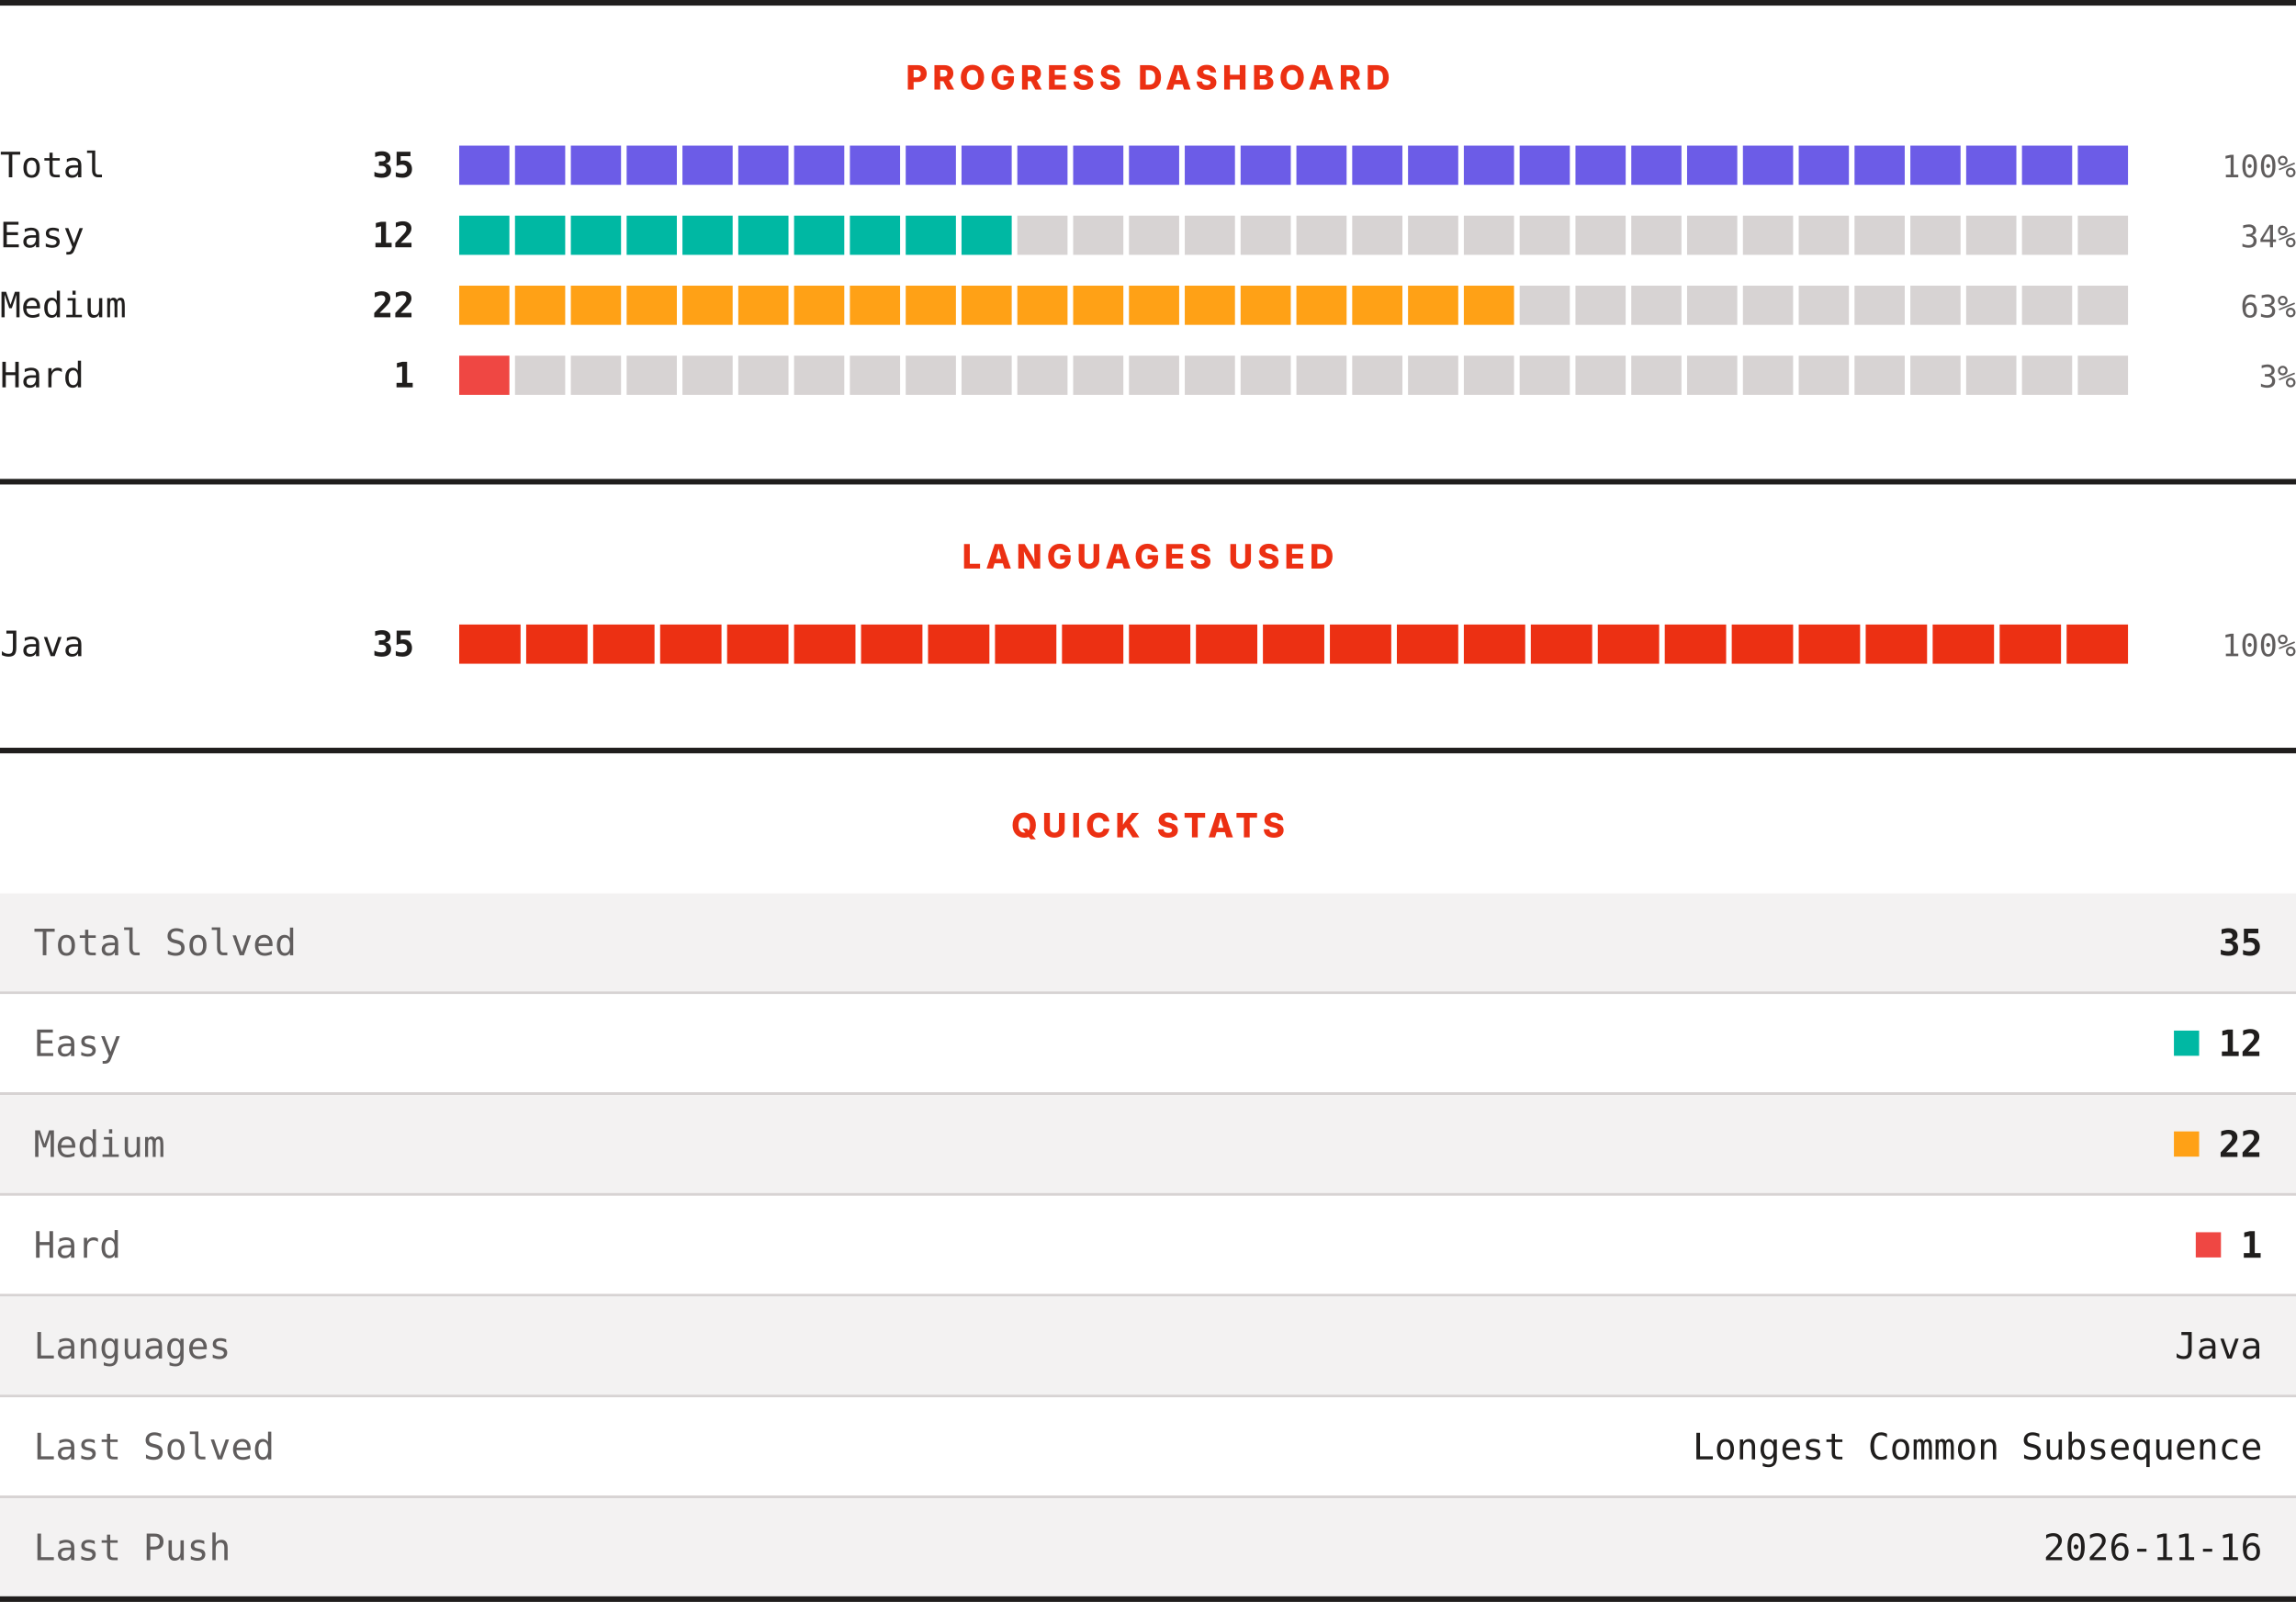
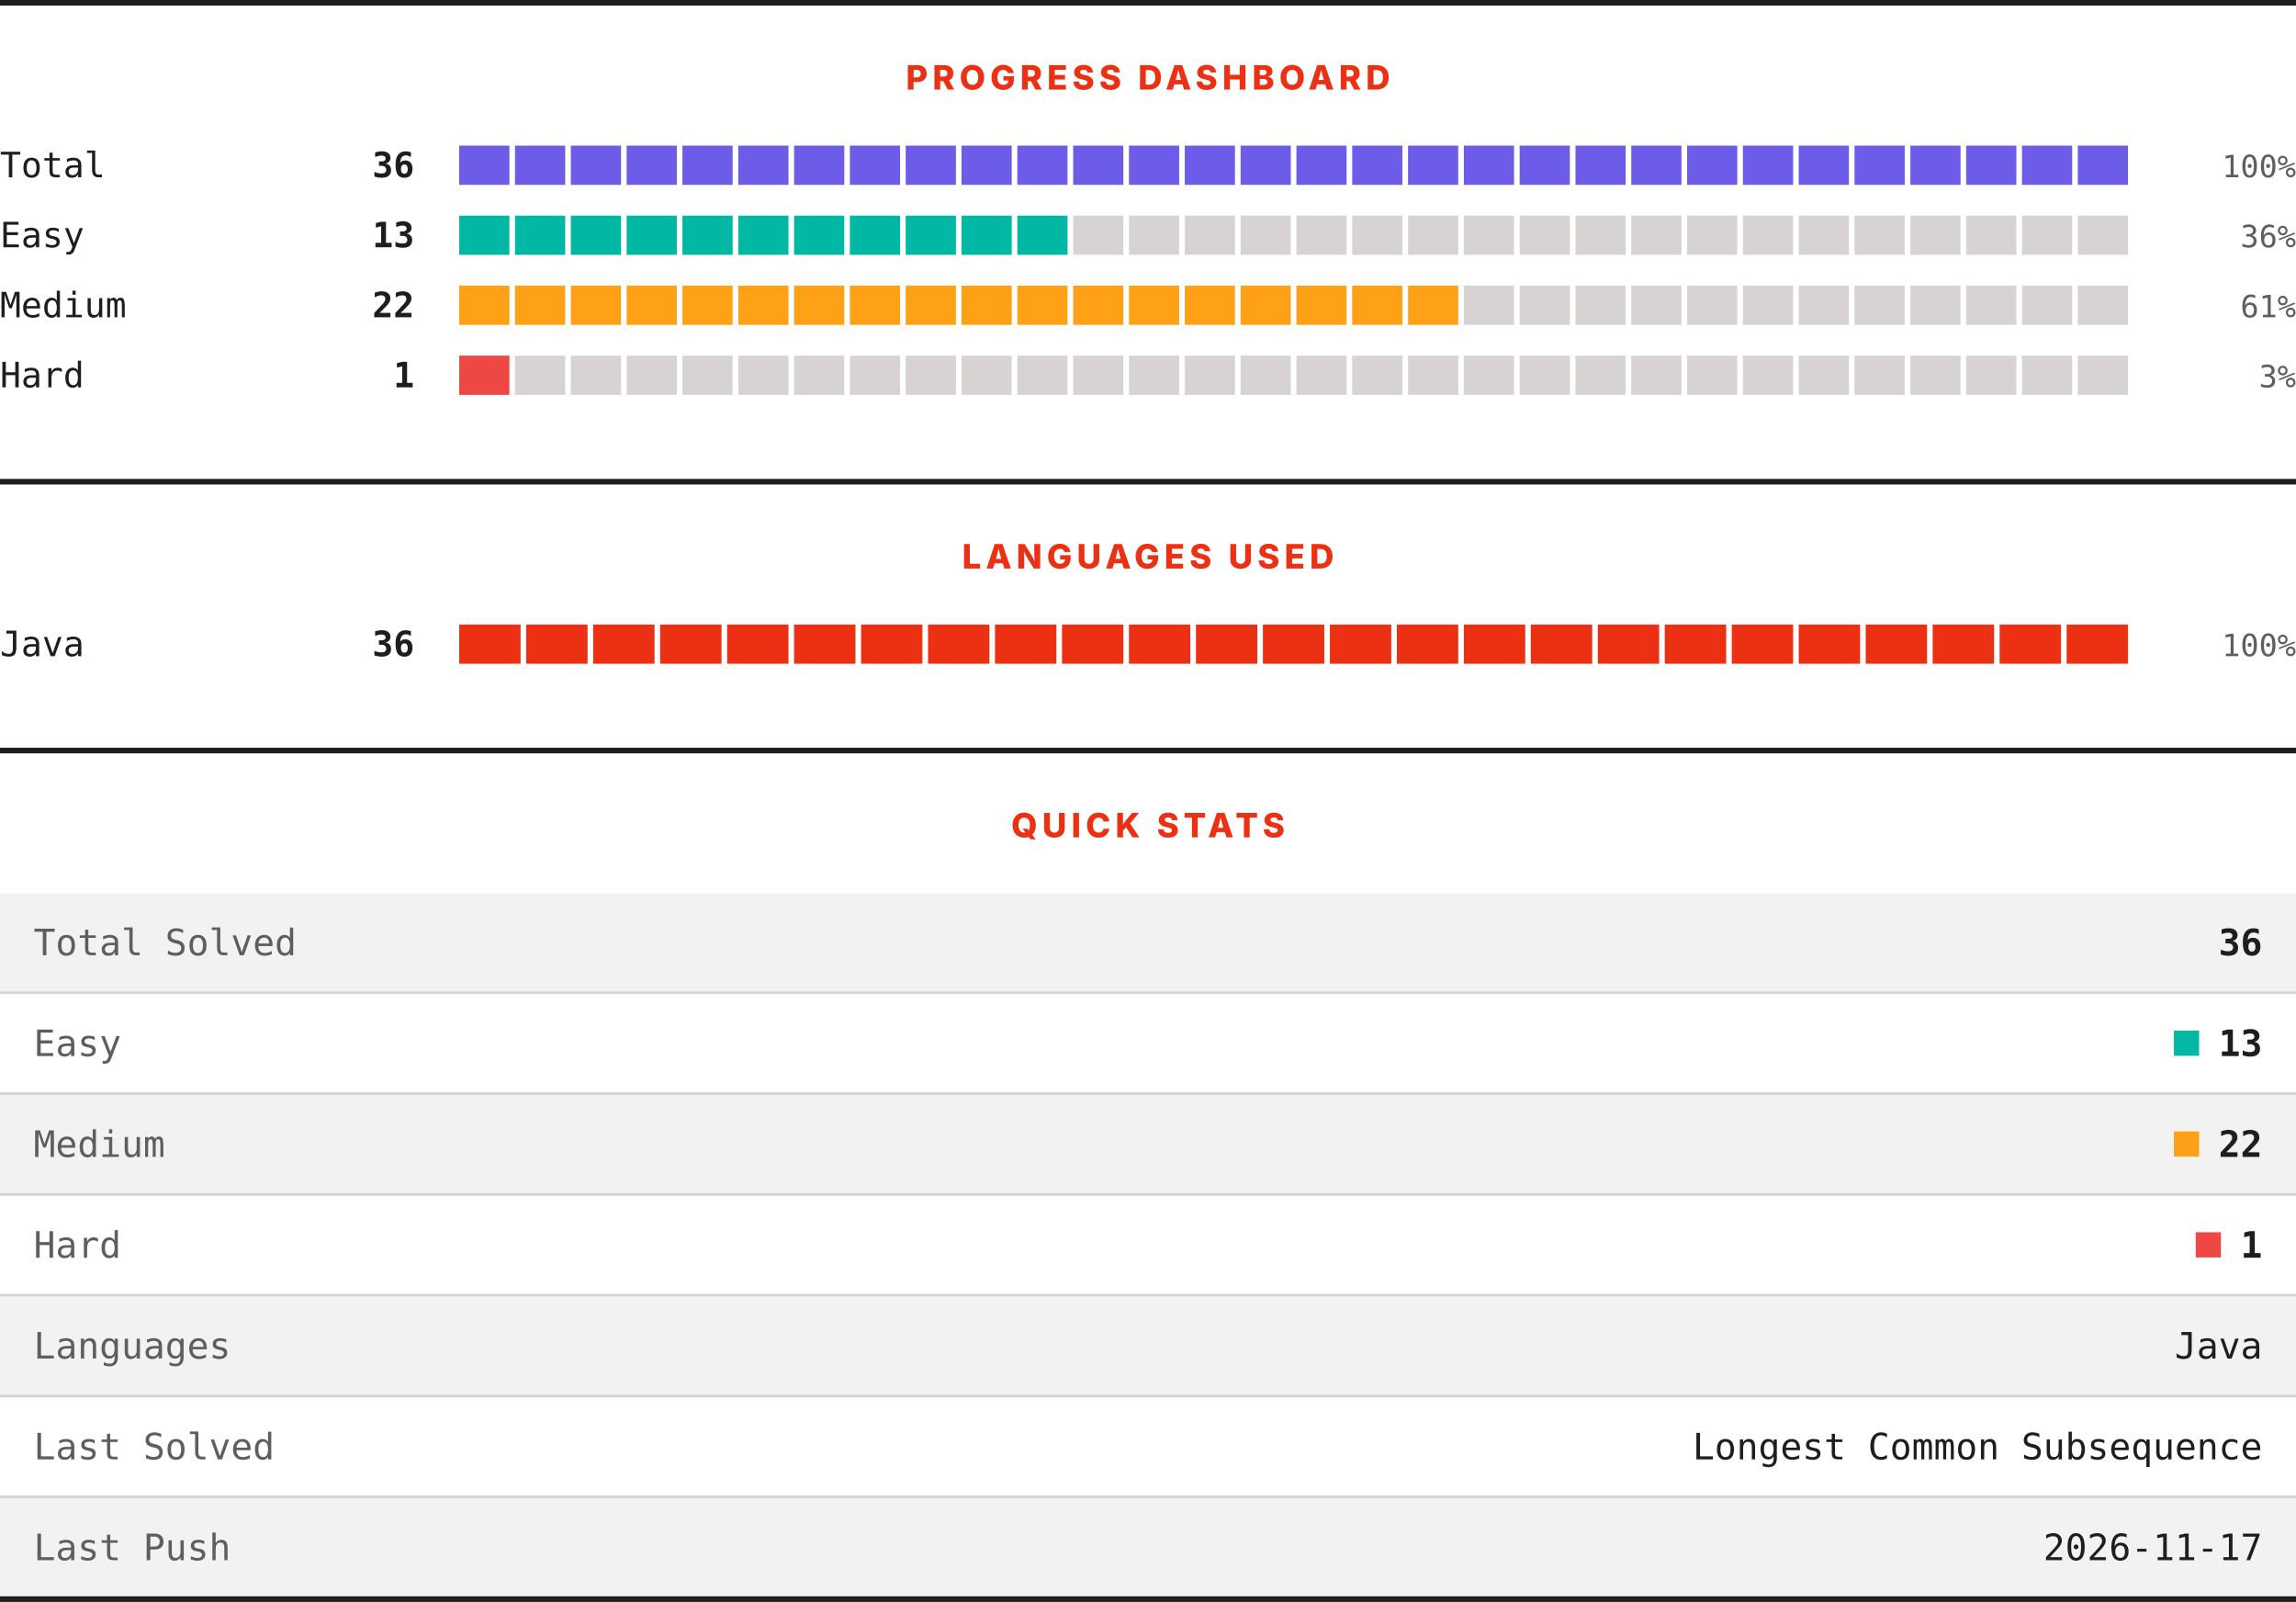
<svg xmlns="http://www.w3.org/2000/svg" width="820" height="572" viewBox="0 0 820 572" role="img" aria-label="LeetCode progress, languages and quick stats">
  <rect width="820" height="572" fill="#ffffff" />
  <rect x="0" y="0" width="820" height="2" fill="#201e1d" />
  <text x="410" y="32" text-anchor="middle" font-family="Archivo, system-ui, -apple-system, Segoe UI, sans-serif" font-size="12" font-weight="800" letter-spacing="1.68" fill="#ec3013">PROGRESS DASHBOARD</text>
  <text x="0" y="63.3" font-family="ui-monospace, SFMono-Regular, Menlo, Consolas, monospace" font-size="12.5" fill="#201e1d">Total</text>
-   <text x="148" y="63.3" text-anchor="end" font-family="ui-monospace, SFMono-Regular, Menlo, Consolas, monospace" font-size="12.5" font-weight="700" fill="#201e1d">35</text>
+   <text x="148" y="63.3" text-anchor="end" font-family="ui-monospace, SFMono-Regular, Menlo, Consolas, monospace" font-size="12.5" font-weight="700" fill="#201e1d">36</text>
  <rect x="164.00" y="52" width="17.93" height="14" fill="#6c5ce7" />
  <rect x="183.93" y="52" width="17.93" height="14" fill="#6c5ce7" />
  <rect x="203.87" y="52" width="17.93" height="14" fill="#6c5ce7" />
  <rect x="223.80" y="52" width="17.93" height="14" fill="#6c5ce7" />
  <rect x="243.73" y="52" width="17.93" height="14" fill="#6c5ce7" />
  <rect x="263.67" y="52" width="17.93" height="14" fill="#6c5ce7" />
  <rect x="283.60" y="52" width="17.93" height="14" fill="#6c5ce7" />
  <rect x="303.53" y="52" width="17.93" height="14" fill="#6c5ce7" />
  <rect x="323.47" y="52" width="17.93" height="14" fill="#6c5ce7" />
  <rect x="343.40" y="52" width="17.93" height="14" fill="#6c5ce7" />
  <rect x="363.33" y="52" width="17.93" height="14" fill="#6c5ce7" />
  <rect x="383.27" y="52" width="17.93" height="14" fill="#6c5ce7" />
  <rect x="403.20" y="52" width="17.93" height="14" fill="#6c5ce7" />
  <rect x="423.13" y="52" width="17.93" height="14" fill="#6c5ce7" />
  <rect x="443.07" y="52" width="17.93" height="14" fill="#6c5ce7" />
  <rect x="463.00" y="52" width="17.93" height="14" fill="#6c5ce7" />
  <rect x="482.93" y="52" width="17.93" height="14" fill="#6c5ce7" />
  <rect x="502.87" y="52" width="17.93" height="14" fill="#6c5ce7" />
  <rect x="522.80" y="52" width="17.93" height="14" fill="#6c5ce7" />
  <rect x="542.73" y="52" width="17.93" height="14" fill="#6c5ce7" />
  <rect x="562.67" y="52" width="17.93" height="14" fill="#6c5ce7" />
  <rect x="582.60" y="52" width="17.93" height="14" fill="#6c5ce7" />
  <rect x="602.53" y="52" width="17.93" height="14" fill="#6c5ce7" />
  <rect x="622.47" y="52" width="17.93" height="14" fill="#6c5ce7" />
  <rect x="642.40" y="52" width="17.93" height="14" fill="#6c5ce7" />
  <rect x="662.33" y="52" width="17.93" height="14" fill="#6c5ce7" />
  <rect x="682.27" y="52" width="17.93" height="14" fill="#6c5ce7" />
  <rect x="702.20" y="52" width="17.93" height="14" fill="#6c5ce7" />
  <rect x="722.13" y="52" width="17.93" height="14" fill="#6c5ce7" />
  <rect x="742.07" y="52" width="17.93" height="14" fill="#6c5ce7" />
  <text x="820" y="63.3" text-anchor="end" font-family="ui-monospace, SFMono-Regular, Menlo, Consolas, monospace" font-size="11" fill="#605d5d">100%</text>
  <text x="0" y="88.3" font-family="ui-monospace, SFMono-Regular, Menlo, Consolas, monospace" font-size="12.5" fill="#201e1d">Easy</text>
-   <text x="148" y="88.3" text-anchor="end" font-family="ui-monospace, SFMono-Regular, Menlo, Consolas, monospace" font-size="12.5" font-weight="700" fill="#201e1d">12</text>
+   <text x="148" y="88.3" text-anchor="end" font-family="ui-monospace, SFMono-Regular, Menlo, Consolas, monospace" font-size="12.5" font-weight="700" fill="#201e1d">13</text>
  <rect x="164.00" y="77" width="17.93" height="14" fill="#00b8a3" />
  <rect x="183.93" y="77" width="17.93" height="14" fill="#00b8a3" />
  <rect x="203.87" y="77" width="17.93" height="14" fill="#00b8a3" />
  <rect x="223.80" y="77" width="17.93" height="14" fill="#00b8a3" />
  <rect x="243.73" y="77" width="17.93" height="14" fill="#00b8a3" />
  <rect x="263.67" y="77" width="17.93" height="14" fill="#00b8a3" />
  <rect x="283.60" y="77" width="17.93" height="14" fill="#00b8a3" />
  <rect x="303.53" y="77" width="17.93" height="14" fill="#00b8a3" />
  <rect x="323.47" y="77" width="17.93" height="14" fill="#00b8a3" />
  <rect x="343.40" y="77" width="17.93" height="14" fill="#00b8a3" />
-   <rect x="363.33" y="77" width="17.93" height="14" fill="#d7d3d3" />
+   <rect x="363.33" y="77" width="17.93" height="14" fill="#00b8a3" />
  <rect x="383.27" y="77" width="17.93" height="14" fill="#d7d3d3" />
  <rect x="403.20" y="77" width="17.93" height="14" fill="#d7d3d3" />
  <rect x="423.13" y="77" width="17.93" height="14" fill="#d7d3d3" />
  <rect x="443.07" y="77" width="17.93" height="14" fill="#d7d3d3" />
  <rect x="463.00" y="77" width="17.93" height="14" fill="#d7d3d3" />
  <rect x="482.93" y="77" width="17.93" height="14" fill="#d7d3d3" />
  <rect x="502.87" y="77" width="17.93" height="14" fill="#d7d3d3" />
  <rect x="522.80" y="77" width="17.93" height="14" fill="#d7d3d3" />
  <rect x="542.73" y="77" width="17.93" height="14" fill="#d7d3d3" />
  <rect x="562.67" y="77" width="17.93" height="14" fill="#d7d3d3" />
  <rect x="582.60" y="77" width="17.93" height="14" fill="#d7d3d3" />
  <rect x="602.53" y="77" width="17.93" height="14" fill="#d7d3d3" />
  <rect x="622.47" y="77" width="17.93" height="14" fill="#d7d3d3" />
  <rect x="642.40" y="77" width="17.93" height="14" fill="#d7d3d3" />
  <rect x="662.33" y="77" width="17.93" height="14" fill="#d7d3d3" />
  <rect x="682.27" y="77" width="17.93" height="14" fill="#d7d3d3" />
  <rect x="702.20" y="77" width="17.93" height="14" fill="#d7d3d3" />
  <rect x="722.13" y="77" width="17.93" height="14" fill="#d7d3d3" />
  <rect x="742.07" y="77" width="17.93" height="14" fill="#d7d3d3" />
-   <text x="820" y="88.3" text-anchor="end" font-family="ui-monospace, SFMono-Regular, Menlo, Consolas, monospace" font-size="11" fill="#605d5d">34%</text>
+   <text x="820" y="88.3" text-anchor="end" font-family="ui-monospace, SFMono-Regular, Menlo, Consolas, monospace" font-size="11" fill="#605d5d">36%</text>
  <text x="0" y="113.3" font-family="ui-monospace, SFMono-Regular, Menlo, Consolas, monospace" font-size="12.5" fill="#201e1d">Medium</text>
  <text x="148" y="113.3" text-anchor="end" font-family="ui-monospace, SFMono-Regular, Menlo, Consolas, monospace" font-size="12.5" font-weight="700" fill="#201e1d">22</text>
  <rect x="164.00" y="102" width="17.93" height="14" fill="#ffa116" />
  <rect x="183.93" y="102" width="17.93" height="14" fill="#ffa116" />
  <rect x="203.87" y="102" width="17.93" height="14" fill="#ffa116" />
  <rect x="223.80" y="102" width="17.93" height="14" fill="#ffa116" />
  <rect x="243.73" y="102" width="17.93" height="14" fill="#ffa116" />
  <rect x="263.67" y="102" width="17.93" height="14" fill="#ffa116" />
  <rect x="283.60" y="102" width="17.93" height="14" fill="#ffa116" />
  <rect x="303.53" y="102" width="17.93" height="14" fill="#ffa116" />
  <rect x="323.47" y="102" width="17.93" height="14" fill="#ffa116" />
  <rect x="343.40" y="102" width="17.93" height="14" fill="#ffa116" />
  <rect x="363.33" y="102" width="17.93" height="14" fill="#ffa116" />
  <rect x="383.27" y="102" width="17.93" height="14" fill="#ffa116" />
  <rect x="403.20" y="102" width="17.93" height="14" fill="#ffa116" />
  <rect x="423.13" y="102" width="17.93" height="14" fill="#ffa116" />
  <rect x="443.07" y="102" width="17.93" height="14" fill="#ffa116" />
  <rect x="463.00" y="102" width="17.93" height="14" fill="#ffa116" />
  <rect x="482.93" y="102" width="17.93" height="14" fill="#ffa116" />
  <rect x="502.87" y="102" width="17.93" height="14" fill="#ffa116" />
-   <rect x="522.80" y="102" width="17.93" height="14" fill="#ffa116" />
+   <rect x="522.80" y="102" width="17.93" height="14" fill="#d7d3d3" />
  <rect x="542.73" y="102" width="17.93" height="14" fill="#d7d3d3" />
  <rect x="562.67" y="102" width="17.93" height="14" fill="#d7d3d3" />
  <rect x="582.60" y="102" width="17.93" height="14" fill="#d7d3d3" />
  <rect x="602.53" y="102" width="17.93" height="14" fill="#d7d3d3" />
  <rect x="622.47" y="102" width="17.93" height="14" fill="#d7d3d3" />
  <rect x="642.40" y="102" width="17.93" height="14" fill="#d7d3d3" />
  <rect x="662.33" y="102" width="17.93" height="14" fill="#d7d3d3" />
  <rect x="682.27" y="102" width="17.93" height="14" fill="#d7d3d3" />
  <rect x="702.20" y="102" width="17.93" height="14" fill="#d7d3d3" />
  <rect x="722.13" y="102" width="17.93" height="14" fill="#d7d3d3" />
  <rect x="742.07" y="102" width="17.93" height="14" fill="#d7d3d3" />
-   <text x="820" y="113.3" text-anchor="end" font-family="ui-monospace, SFMono-Regular, Menlo, Consolas, monospace" font-size="11" fill="#605d5d">63%</text>
+   <text x="820" y="113.3" text-anchor="end" font-family="ui-monospace, SFMono-Regular, Menlo, Consolas, monospace" font-size="11" fill="#605d5d">61%</text>
  <text x="0" y="138.3" font-family="ui-monospace, SFMono-Regular, Menlo, Consolas, monospace" font-size="12.5" fill="#201e1d">Hard</text>
  <text x="148" y="138.3" text-anchor="end" font-family="ui-monospace, SFMono-Regular, Menlo, Consolas, monospace" font-size="12.5" font-weight="700" fill="#201e1d">1</text>
  <rect x="164.00" y="127" width="17.93" height="14" fill="#ef4743" />
  <rect x="183.93" y="127" width="17.93" height="14" fill="#d7d3d3" />
  <rect x="203.87" y="127" width="17.93" height="14" fill="#d7d3d3" />
  <rect x="223.80" y="127" width="17.93" height="14" fill="#d7d3d3" />
  <rect x="243.73" y="127" width="17.93" height="14" fill="#d7d3d3" />
  <rect x="263.67" y="127" width="17.93" height="14" fill="#d7d3d3" />
  <rect x="283.60" y="127" width="17.93" height="14" fill="#d7d3d3" />
  <rect x="303.53" y="127" width="17.93" height="14" fill="#d7d3d3" />
  <rect x="323.47" y="127" width="17.93" height="14" fill="#d7d3d3" />
  <rect x="343.40" y="127" width="17.93" height="14" fill="#d7d3d3" />
  <rect x="363.33" y="127" width="17.93" height="14" fill="#d7d3d3" />
  <rect x="383.27" y="127" width="17.93" height="14" fill="#d7d3d3" />
  <rect x="403.20" y="127" width="17.93" height="14" fill="#d7d3d3" />
  <rect x="423.13" y="127" width="17.93" height="14" fill="#d7d3d3" />
  <rect x="443.07" y="127" width="17.93" height="14" fill="#d7d3d3" />
  <rect x="463.00" y="127" width="17.93" height="14" fill="#d7d3d3" />
  <rect x="482.93" y="127" width="17.93" height="14" fill="#d7d3d3" />
  <rect x="502.87" y="127" width="17.93" height="14" fill="#d7d3d3" />
  <rect x="522.80" y="127" width="17.93" height="14" fill="#d7d3d3" />
  <rect x="542.73" y="127" width="17.93" height="14" fill="#d7d3d3" />
  <rect x="562.67" y="127" width="17.93" height="14" fill="#d7d3d3" />
  <rect x="582.60" y="127" width="17.93" height="14" fill="#d7d3d3" />
  <rect x="602.53" y="127" width="17.93" height="14" fill="#d7d3d3" />
  <rect x="622.47" y="127" width="17.93" height="14" fill="#d7d3d3" />
  <rect x="642.40" y="127" width="17.93" height="14" fill="#d7d3d3" />
  <rect x="662.33" y="127" width="17.93" height="14" fill="#d7d3d3" />
  <rect x="682.27" y="127" width="17.93" height="14" fill="#d7d3d3" />
  <rect x="702.20" y="127" width="17.93" height="14" fill="#d7d3d3" />
  <rect x="722.13" y="127" width="17.93" height="14" fill="#d7d3d3" />
  <rect x="742.07" y="127" width="17.93" height="14" fill="#d7d3d3" />
  <text x="820" y="138.3" text-anchor="end" font-family="ui-monospace, SFMono-Regular, Menlo, Consolas, monospace" font-size="11" fill="#605d5d">3%</text>
  <rect x="0" y="171" width="820" height="2" fill="#201e1d" />
  <text x="410" y="203" text-anchor="middle" font-family="Archivo, system-ui, -apple-system, Segoe UI, sans-serif" font-size="12" font-weight="800" letter-spacing="1.68" fill="#ec3013">LANGUAGES USED</text>
  <text x="0" y="234.3" font-family="ui-monospace, SFMono-Regular, Menlo, Consolas, monospace" font-size="12.5" fill="#201e1d">Java</text>
-   <text x="148" y="234.3" text-anchor="end" font-family="ui-monospace, SFMono-Regular, Menlo, Consolas, monospace" font-size="12.5" font-weight="700" fill="#201e1d">35</text>
+   <text x="148" y="234.3" text-anchor="end" font-family="ui-monospace, SFMono-Regular, Menlo, Consolas, monospace" font-size="12.5" font-weight="700" fill="#201e1d">36</text>
  <rect x="164.00" y="223" width="21.92" height="14" fill="#ec3013" />
  <rect x="187.92" y="223" width="21.92" height="14" fill="#ec3013" />
  <rect x="211.84" y="223" width="21.92" height="14" fill="#ec3013" />
  <rect x="235.76" y="223" width="21.92" height="14" fill="#ec3013" />
  <rect x="259.68" y="223" width="21.92" height="14" fill="#ec3013" />
  <rect x="283.60" y="223" width="21.92" height="14" fill="#ec3013" />
  <rect x="307.52" y="223" width="21.92" height="14" fill="#ec3013" />
  <rect x="331.44" y="223" width="21.92" height="14" fill="#ec3013" />
  <rect x="355.36" y="223" width="21.92" height="14" fill="#ec3013" />
  <rect x="379.28" y="223" width="21.92" height="14" fill="#ec3013" />
  <rect x="403.20" y="223" width="21.92" height="14" fill="#ec3013" />
  <rect x="427.12" y="223" width="21.92" height="14" fill="#ec3013" />
  <rect x="451.04" y="223" width="21.92" height="14" fill="#ec3013" />
  <rect x="474.96" y="223" width="21.92" height="14" fill="#ec3013" />
  <rect x="498.88" y="223" width="21.92" height="14" fill="#ec3013" />
  <rect x="522.80" y="223" width="21.92" height="14" fill="#ec3013" />
  <rect x="546.72" y="223" width="21.92" height="14" fill="#ec3013" />
  <rect x="570.64" y="223" width="21.92" height="14" fill="#ec3013" />
  <rect x="594.56" y="223" width="21.92" height="14" fill="#ec3013" />
  <rect x="618.48" y="223" width="21.92" height="14" fill="#ec3013" />
  <rect x="642.40" y="223" width="21.92" height="14" fill="#ec3013" />
  <rect x="666.32" y="223" width="21.92" height="14" fill="#ec3013" />
  <rect x="690.24" y="223" width="21.92" height="14" fill="#ec3013" />
  <rect x="714.16" y="223" width="21.92" height="14" fill="#ec3013" />
  <rect x="738.08" y="223" width="21.92" height="14" fill="#ec3013" />
  <text x="820" y="234.3" text-anchor="end" font-family="ui-monospace, SFMono-Regular, Menlo, Consolas, monospace" font-size="11" fill="#605d5d">100%</text>
  <rect x="0" y="267" width="820" height="2" fill="#201e1d" />
  <text x="410" y="299" text-anchor="middle" font-family="Archivo, system-ui, -apple-system, Segoe UI, sans-serif" font-size="12" font-weight="800" letter-spacing="1.68" fill="#ec3013">QUICK STATS</text>
  <rect x="0" y="319" width="820" height="35" fill="#f3f2f2" />
  <text x="12" y="341.1" font-family="ui-monospace, SFMono-Regular, Menlo, Consolas, monospace" font-size="13" fill="#605d5d">Total Solved</text>
-   <text x="808" y="341.1" text-anchor="end" font-family="ui-monospace, SFMono-Regular, Menlo, Consolas, monospace" font-size="13" font-weight="700" fill="#201e1d">35</text>
+   <text x="808" y="341.1" text-anchor="end" font-family="ui-monospace, SFMono-Regular, Menlo, Consolas, monospace" font-size="13" font-weight="700" fill="#201e1d">36</text>
  <rect x="0" y="354" width="820" height="1" fill="#d7d3d3" />
  <rect x="0" y="355" width="820" height="35" fill="#ffffff" />
  <text x="12" y="377.1" font-family="ui-monospace, SFMono-Regular, Menlo, Consolas, monospace" font-size="13" fill="#605d5d">Easy</text>
  <rect x="776.4" y="368" width="9" height="9" fill="#00b8a3" />
-   <text x="808" y="377.1" text-anchor="end" font-family="ui-monospace, SFMono-Regular, Menlo, Consolas, monospace" font-size="13" font-weight="700" fill="#201e1d">12</text>
+   <text x="808" y="377.1" text-anchor="end" font-family="ui-monospace, SFMono-Regular, Menlo, Consolas, monospace" font-size="13" font-weight="700" fill="#201e1d">13</text>
  <rect x="0" y="390" width="820" height="1" fill="#d7d3d3" />
  <rect x="0" y="391" width="820" height="35" fill="#f3f2f2" />
  <text x="12" y="413.1" font-family="ui-monospace, SFMono-Regular, Menlo, Consolas, monospace" font-size="13" fill="#605d5d">Medium</text>
  <rect x="776.4" y="404" width="9" height="9" fill="#ffa116" />
  <text x="808" y="413.1" text-anchor="end" font-family="ui-monospace, SFMono-Regular, Menlo, Consolas, monospace" font-size="13" font-weight="700" fill="#201e1d">22</text>
  <rect x="0" y="426" width="820" height="1" fill="#d7d3d3" />
  <rect x="0" y="427" width="820" height="35" fill="#ffffff" />
  <text x="12" y="449.1" font-family="ui-monospace, SFMono-Regular, Menlo, Consolas, monospace" font-size="13" fill="#605d5d">Hard</text>
  <rect x="784.2" y="440" width="9" height="9" fill="#ef4743" />
  <text x="808" y="449.1" text-anchor="end" font-family="ui-monospace, SFMono-Regular, Menlo, Consolas, monospace" font-size="13" font-weight="700" fill="#201e1d">1</text>
  <rect x="0" y="462" width="820" height="1" fill="#d7d3d3" />
  <rect x="0" y="463" width="820" height="35" fill="#f3f2f2" />
  <text x="12" y="485.1" font-family="ui-monospace, SFMono-Regular, Menlo, Consolas, monospace" font-size="13" fill="#605d5d">Languages</text>
  <text x="808" y="485.1" text-anchor="end" font-family="ui-monospace, SFMono-Regular, Menlo, Consolas, monospace" font-size="13" fill="#201e1d">Java</text>
  <rect x="0" y="498" width="820" height="1" fill="#d7d3d3" />
  <rect x="0" y="499" width="820" height="35" fill="#ffffff" />
  <text x="12" y="521.1" font-family="ui-monospace, SFMono-Regular, Menlo, Consolas, monospace" font-size="13" fill="#605d5d">Last Solved</text>
  <text x="808" y="521.1" text-anchor="end" font-family="ui-monospace, SFMono-Regular, Menlo, Consolas, monospace" font-size="13" fill="#201e1d">Longest Common Subsequence</text>
  <rect x="0" y="534" width="820" height="1" fill="#d7d3d3" />
  <rect x="0" y="535" width="820" height="35" fill="#f3f2f2" />
  <text x="12" y="557.1" font-family="ui-monospace, SFMono-Regular, Menlo, Consolas, monospace" font-size="13" fill="#605d5d">Last Push</text>
-   <text x="808" y="557.1" text-anchor="end" font-family="ui-monospace, SFMono-Regular, Menlo, Consolas, monospace" font-size="13" fill="#201e1d">2026-11-16</text>
+   <text x="808" y="557.1" text-anchor="end" font-family="ui-monospace, SFMono-Regular, Menlo, Consolas, monospace" font-size="13" fill="#201e1d">2026-11-17</text>
  <rect x="0" y="570" width="820" height="2" fill="#201e1d" />
</svg>
